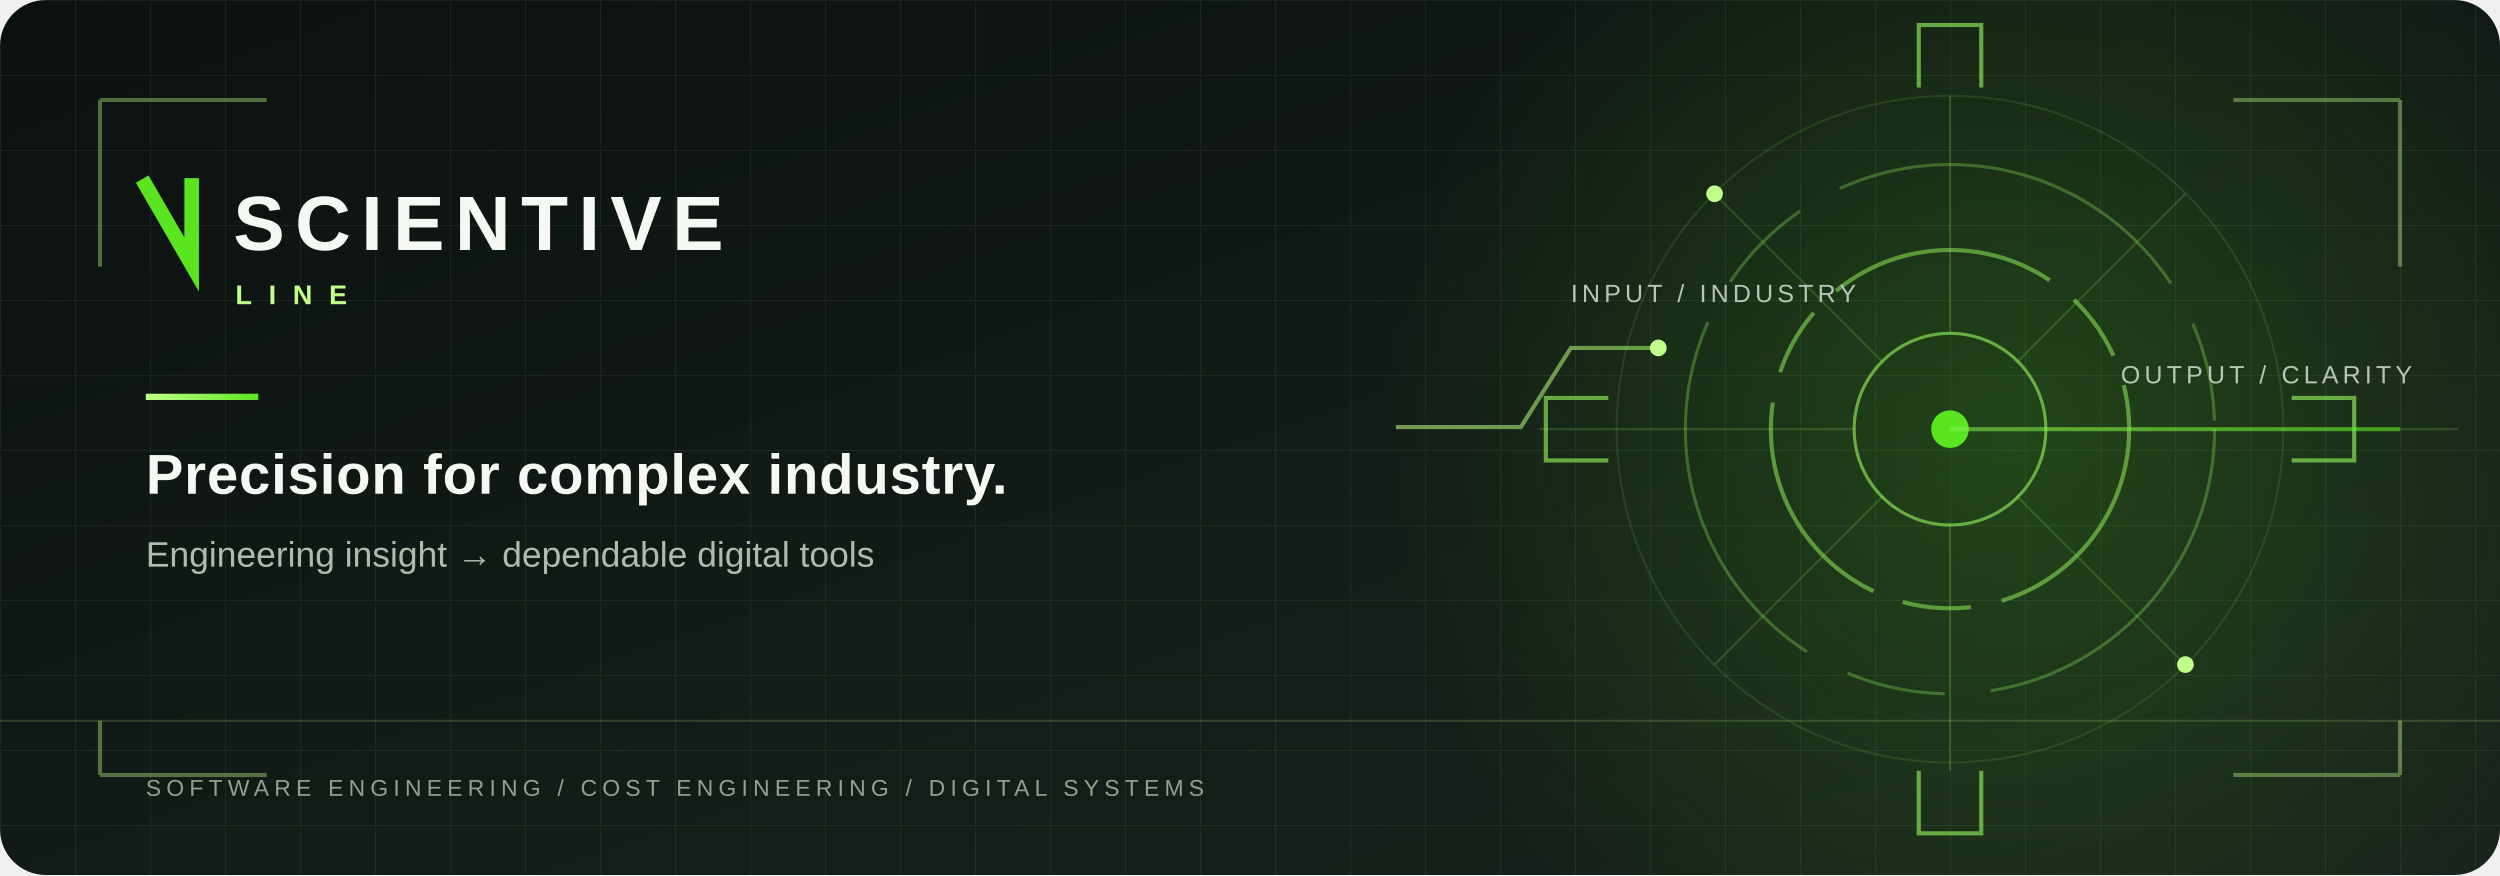
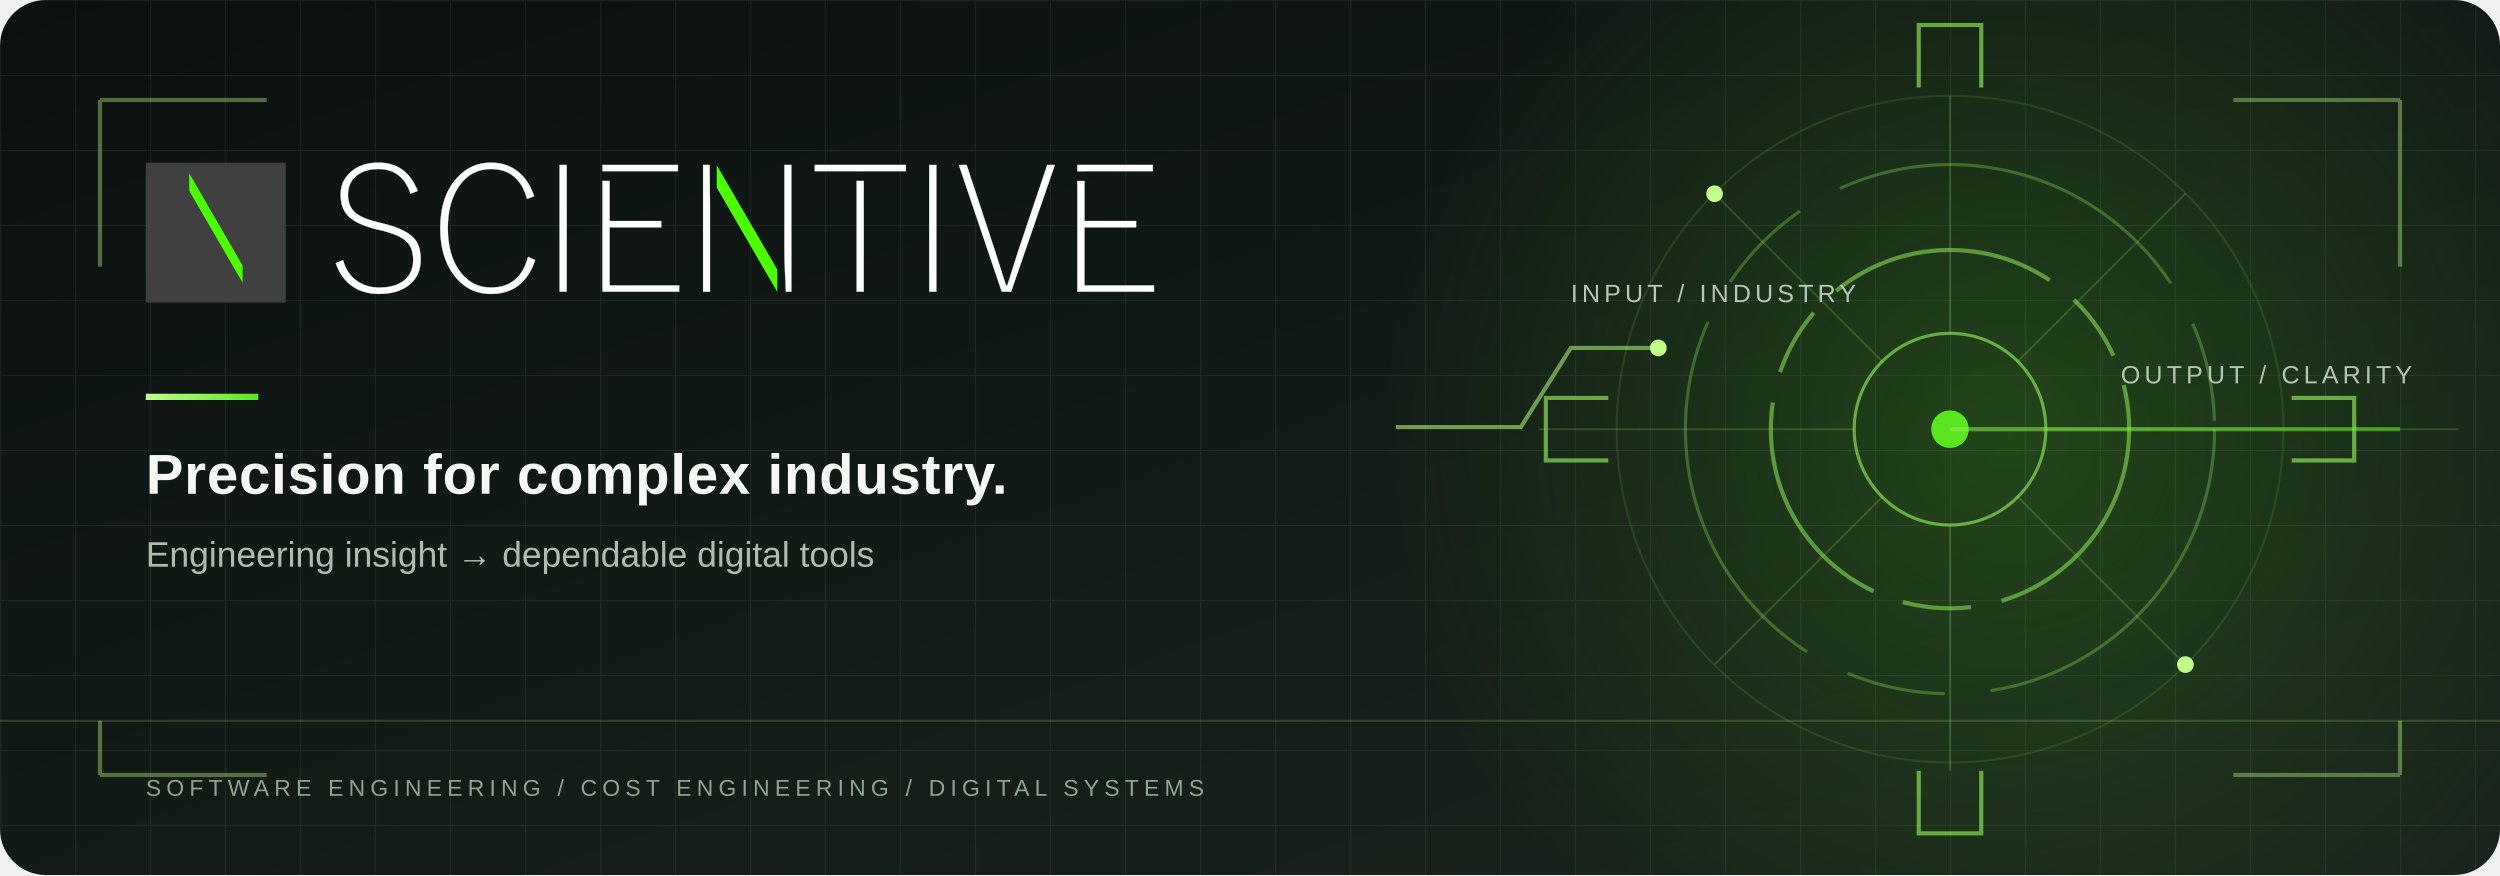
<svg xmlns="http://www.w3.org/2000/svg" width="1200" height="420" viewBox="0 0 1200 420" role="img" aria-labelledby="title desc">
  <defs>
    <linearGradient id="bg" x2="1" y2="1">
      <stop stop-color="#0b1110" />
      <stop offset="1" stop-color="#19241c" />
    </linearGradient>
    <linearGradient id="signal" x2="1" y2="0">
      <stop stop-color="#c2ff8a" />
      <stop offset="1" stop-color="#5be521" />
    </linearGradient>
    <radialGradient id="glow">
      <stop stop-color="#5be521" stop-opacity=".2" />
      <stop offset="1" stop-color="#5be521" stop-opacity="0" />
    </radialGradient>
    <pattern id="grid" width="36" height="36" patternUnits="userSpaceOnUse">
      <path d="M36 0H0V36" fill="none" stroke="#8ba68a" stroke-opacity=".11" stroke-width="1" />
    </pattern>
    <clipPath id="frame">
      <rect width="1200" height="420" rx="22" />
    </clipPath>
  </defs>
  <g clip-path="url(#frame)">
    <rect width="1200" height="420" fill="url(#bg)" />
    <rect width="1200" height="420" fill="url(#grid)" />
    <circle cx="964" cy="210" r="300" fill="url(#glow)" />
    <path d="M0 346H1200" stroke="#c2ff8a" stroke-opacity=".17" />
    <path d="M48 48h80M48 48v80M1152 48h-80M1152 48v80M48 372h80M48 372v-26M1152 372h-80M1152 372v-26" fill="none" stroke="#c2ff8a" stroke-opacity=".38" stroke-width="2" />
    <g fill="none" stroke="#8eea5a" transform="translate(936 206)">
      <circle r="160" stroke-opacity=".13" stroke-width="1" />
      <circle r="127" stroke-opacity=".32" stroke-width="1.5" stroke-dasharray="180 22 48 22" />
      <circle r="86" stroke-opacity=".55" stroke-width="2" stroke-dasharray="110 15 33 15" />
      <circle r="46" stroke-opacity=".65" stroke-width="1.5" />
      <circle r="9" fill="#5be521" stroke="none" />
      <path d="M-197 0H-46M46 0h198M0-160v114M0 46v118M-113-113l81 81M32 32l81 81M-113 113l81-81M32-32l81-81" stroke-opacity=".2" stroke-width="1" />
      <path d="M-164-15h-30v30h30M164-15h30v30h-30M-15-164v-30h30v30M-15 164v30h30v-30" stroke-opacity=".66" stroke-width="2" />
      <circle cx="-113" cy="-113" r="4" fill="#c2ff8a" stroke="none" />
      <circle cx="113" cy="113" r="4" fill="#c2ff8a" stroke="none" />
    </g>
    <path d="M670 205h60l24-38h42M936 206h216" fill="none" stroke="url(#signal)" stroke-opacity=".55" stroke-width="2" />
    <circle cx="796" cy="167" r="4" fill="#c2ff8a" />
    <text x="754" y="145" fill="#b6c6b5" font-family="Arial,Helvetica,sans-serif" font-size="12" letter-spacing="2">INPUT / INDUSTRY</text>
    <text x="1018" y="184" fill="#b6c6b5" font-family="Arial,Helvetica,sans-serif" font-size="12" letter-spacing="2">OUTPUT / CLARITY</text>
-     <path d="M70 89l22 38V89" fill="none" stroke="#5be521" stroke-width="7" stroke-linecap="square" stroke-linejoin="miter" />
-     <text x="112" y="120" fill="#f5f8f3" font-family="Arial,Helvetica,sans-serif" font-size="37" font-weight="700" letter-spacing="5">SCIENTIVE</text>
-     <text x="113" y="146" fill="#c2ff8a" font-family="Arial,Helvetica,sans-serif" font-size="13" font-weight="700" letter-spacing="8">LINE</text>
+     <g transform="translate(70 78) scale(0.46)" aria-label="Scientive Line logo">
+       <path d="M146 0.15H0V146.15H146V0.15Z" fill="#404040" />
+       <path d="M46 14.15L100.175 107.756V122.492L46.085 29.308L46.142 29.489L46 14.15Z" fill="#4CFF00" stroke="#4BFF00" stroke-width="1.599" stroke-linecap="round" />
+       <path d="M242.803 0.15C231.159 0.15 221.741 3.195 214.545 9.28C206.997 15.658 203.223 23.698 203.223 33.411C203.223 42.363 205.505 49.445 210.069 54.653C215.686 61.089 225.981 66.118 240.96 69.746L244.732 70.628C257.194 73.554 265.971 77.206 271.061 81.594C276.327 86.1 278.96 92.804 278.96 101.697C278.96 109.83 276.449 116.379 271.417 121.352C265.215 127.437 255.911 130.482 243.507 130.482C235.023 130.482 227.617 128.403 221.298 124.249C213.633 119.275 208.455 111.815 205.764 101.868L198.22 104.942C201.497 114.655 206.641 122.264 213.663 127.763C221.679 134.024 231.63 137.15 243.507 137.15C256.029 137.15 266.149 134.254 273.872 128.461C282.532 121.908 286.859 112.868 286.859 101.342C286.859 91.98 284.665 84.729 280.277 79.58C274.484 72.793 263.25 67.406 246.575 63.427L242.099 62.374C231.45 59.799 223.787 56.613 219.106 52.809C213.665 48.363 210.944 41.895 210.944 33.411C210.944 25.863 213.462 19.72 218.494 14.98C224.287 9.539 232.388 6.818 242.803 6.818C259.303 6.818 270.449 15.392 276.242 32.535L283.614 29.639C275.949 9.98 262.345 0.15 242.803 0.15ZM360.056 0.15C346.189 0.15 334.462 5.389 324.866 15.862C313.105 28.676 307.225 46.256 307.225 68.607C307.225 88.208 311.789 104.242 320.917 116.705C330.863 130.338 343.907 137.15 360.056 137.15C382.992 137.15 398.384 125.389 406.225 101.868L398.852 98.445C393.294 119.802 380.359 130.482 360.056 130.482C347.944 130.482 337.851 125.743 329.777 116.264C320.005 104.796 315.124 88.85 315.124 68.43C315.124 50.642 318.925 36.195 326.531 25.078C334.84 12.908 346.013 6.818 360.056 6.818C379.481 6.818 392.065 17.174 397.799 37.887L405.172 35.254C401.778 24.839 396.6 16.623 389.637 10.596C381.563 3.634 371.699 0.15 360.056 0.15ZM431.765 2.52V134.78H439.137V2.52H431.765ZM476.525 2.52V9.063H483.897V9.017H555.251V2.52H476.525ZM581.488 2.52V134.78H588.69V45.259L588.334 8.839H588.361L588.309 2.52H581.488ZM666.362 2.52V88.967C666.362 97.578 666.593 106.924 667.053 116.988C667.064 117.221 667.075 117.452 667.086 117.686L667.139 118.719C667.192 119.868 667.242 121.02 667.303 122.188C667.321 122.528 667.338 122.873 667.355 123.215C667.428 124.545 667.507 125.882 667.586 127.237H667.553L667.659 129.449L667.922 134.78H673.556V2.52H666.362ZM698.043 2.52V9.017H741.751V9.062H749.123V9.017H793.094V2.52H698.043ZM817.495 2.52V134.78H824.867V2.52H817.495ZM848.386 2.52L893.146 134.78H902.888L948.524 2.52H940.625L910.261 92.567C909.91 93.562 906.109 105.525 898.853 128.461H897.623C896.394 124.6 894.578 118.895 892.179 111.347C889.546 103.038 887.527 96.719 886.123 92.39L856.463 2.52H848.386ZM972.05 2.52V9.142H979.422V9.017H1050.78V2.52H972.05ZM476.525 19.252V134.78H556.475V128.29H483.897V67.554H537.781V61.057H483.897V19.252H476.525ZM741.751 19.252V134.78H749.123V19.252H741.751ZM972.05 19.331V134.78H1052V128.29H979.422V67.554H1033.31V61.057H979.422V19.331H972.05Z" fill="white" stroke="white" stroke-width="0.3" stroke-linecap="round" />
+       <path d="M595.746 2.849V26.263L658.926 135.162V111.742L595.746 2.849Z" fill="#4BFF00" />
+     </g>
    <rect x="70" y="189" width="54" height="3" fill="url(#signal)" />
    <text x="70" y="237" fill="#f5f8f3" font-family="Arial,Helvetica,sans-serif" font-size="27" font-weight="600" letter-spacing=".4">Precision for complex industry.</text>
    <text x="70" y="272" fill="#adbdad" font-family="Arial,Helvetica,sans-serif" font-size="17">Engineering insight → dependable digital tools</text>
    <text x="70" y="382" fill="#8fa48f" font-family="Arial,Helvetica,sans-serif" font-size="11" letter-spacing="2.5">SOFTWARE ENGINEERING  /  COST ENGINEERING  /  DIGITAL SYSTEMS</text>
  </g>
</svg>
